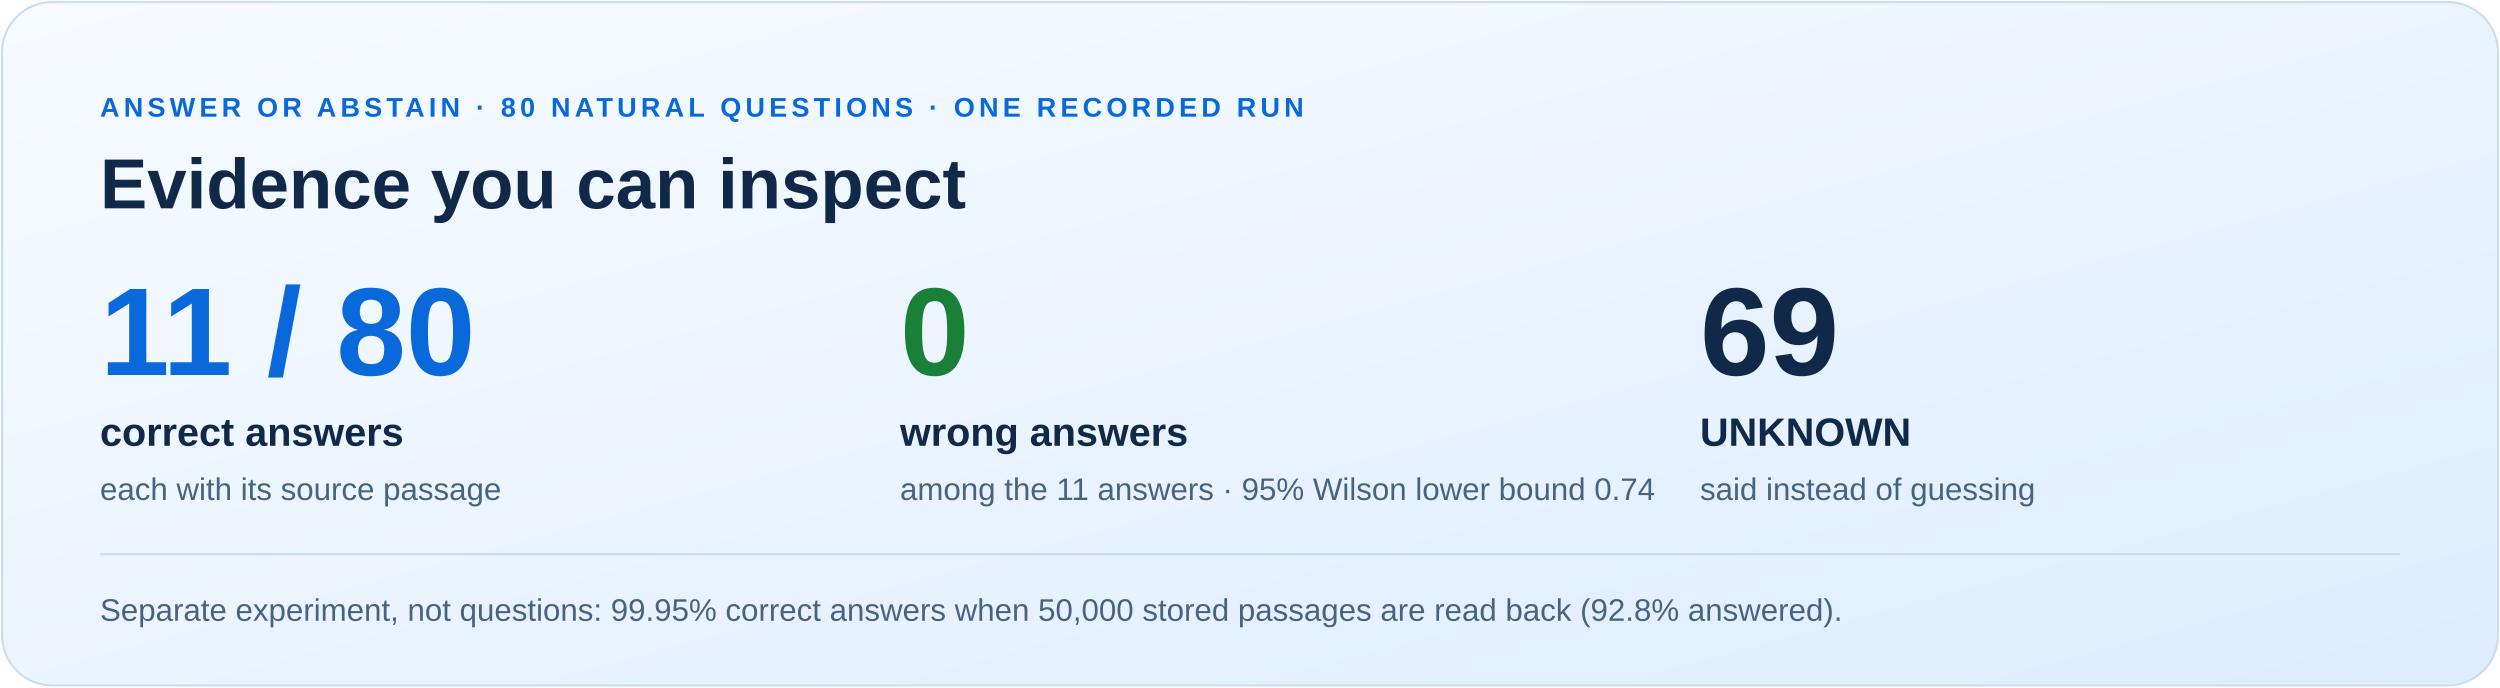
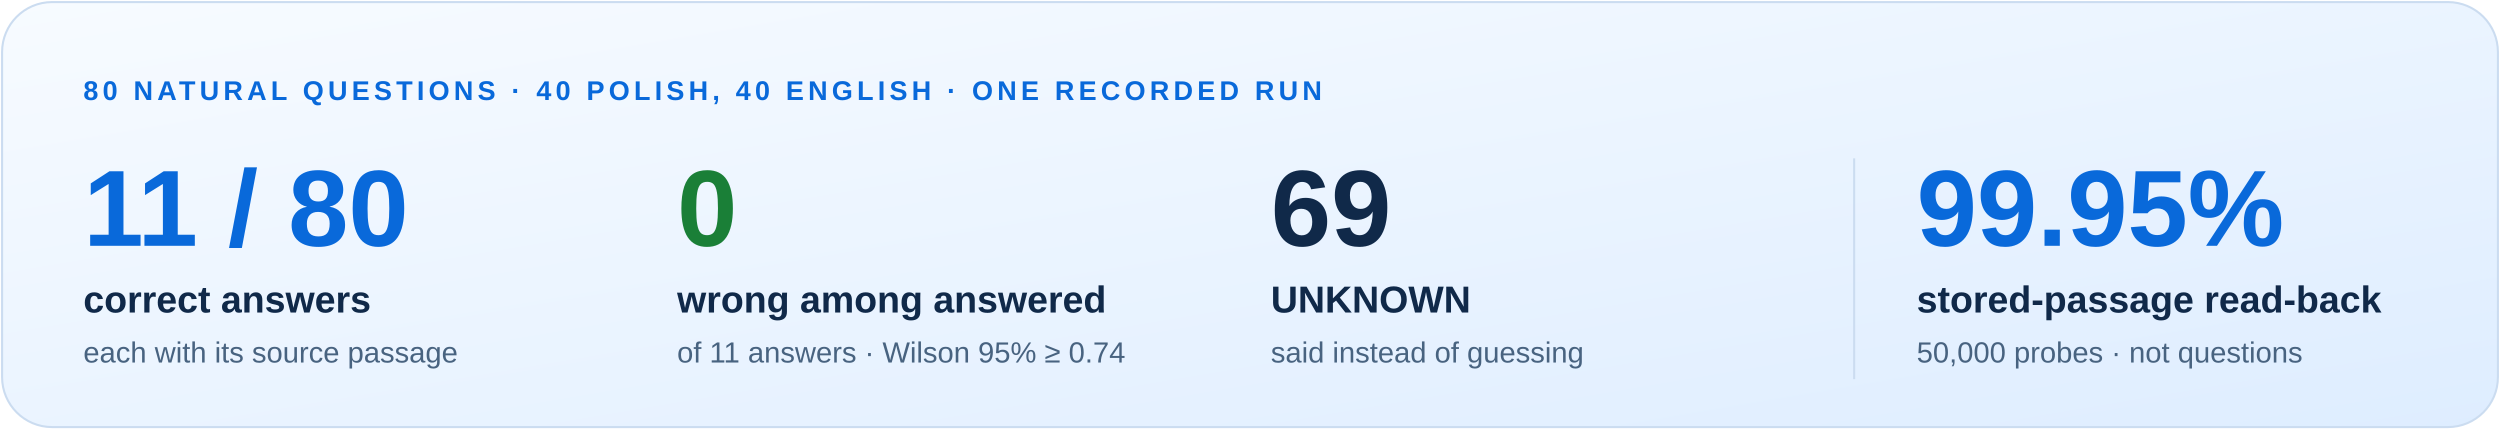
- <svg xmlns="http://www.w3.org/2000/svg" width="1200" height="330" viewBox="0 0 1200 330" role="img" aria-labelledby="t d">
+ <svg xmlns="http://www.w3.org/2000/svg" width="1200" height="206" viewBox="0 0 1200 206" role="img" aria-labelledby="t d">
  <style>
text{font-family:Arial,Helvetica,sans-serif;fill:#102949}
.mono{font-family:ui-monospace,Consolas,"DejaVu Sans Mono",monospace;fill:#486380}
.kick{font-size:13px;font-weight:700;letter-spacing:2px;fill:#0969da}
.mut{fill:#486380}.b{font-weight:700}
</style>
  <defs>
    <linearGradient id="bg" x2="1" y2="1">
      <stop stop-color="#f7fbff" />
      <stop offset="1" stop-color="#deedff" />
    </linearGradient>
    <clipPath id="card">
-       <rect x="1" y="1" width="1198" height="328" rx="24" />
+       <rect x="1" y="1" width="1198" height="204" rx="24" />
    </clipPath>
  </defs>
-   <rect x="1" y="1" width="1198" height="328" rx="24" fill="url(#bg)" stroke="#cbdcf0" />
-   <text class="kick" x="48" y="56">ANSWER OR ABSTAIN · 80 NATURAL QUESTIONS · ONE RECORDED RUN</text>
-   <text x="48" y="100" font-size="34" class="b">Evidence you can inspect</text>
-   <text x="48" y="180" font-size="60" class="b" style="fill:#0969da">11 / 80</text>
-   <text x="48" y="214" font-size="19" class="b">correct answers</text>
-   <text x="48" y="240" font-size="15" class="mut">each with its source passage</text>
-   <text x="432" y="180" font-size="60" class="b" style="fill:#1a7f37">0</text>
-   <text x="432" y="214" font-size="19" class="b">wrong answers</text>
-   <text x="432" y="240" font-size="15" class="mut">among the 11 answers · 95% Wilson lower bound 0.74</text>
-   <text x="816" y="180" font-size="60" class="b" style="fill:#102949">69</text>
-   <text x="816" y="214" font-size="19" class="b">UNKNOWN</text>
-   <text x="816" y="240" font-size="15" class="mut">said instead of guessing</text>
-   <path d="M48 266H1152" stroke="#cbdcf0" />
-   <text x="48" y="298" font-size="15" class="mut">Separate experiment, not questions: 99.95% correct answers when 50,000 stored passages are read back (92.8% answered).</text>
+   <rect x="1" y="1" width="1198" height="204" rx="24" fill="url(#bg)" stroke="#cbdcf0" />
+   <text class="kick" x="40" y="48">80 NATURAL QUESTIONS · 40 POLISH, 40 ENGLISH · ONE RECORDED RUN</text>
+   <text x="40" y="118" font-size="52" class="b" style="fill:#0969da">11 / 80</text>
+   <text x="40" y="150" font-size="18" class="b">correct answers</text>
+   <text x="40" y="174" font-size="14" class="mut">each with its source passage</text>
+   <text x="325" y="118" font-size="52" class="b" style="fill:#1a7f37">0</text>
+   <text x="325" y="150" font-size="18" class="b">wrong among answered</text>
+   <text x="325" y="174" font-size="14" class="mut">of 11 answers · Wilson 95% ≥ 0.74</text>
+   <text x="610" y="118" font-size="52" class="b" style="fill:#102949">69</text>
+   <text x="610" y="150" font-size="18" class="b">UNKNOWN</text>
+   <text x="610" y="174" font-size="14" class="mut">said instead of guessing</text>
+   <path d="M890 76V182" stroke="#cbdcf0" />
+   <text x="920" y="118" font-size="52" class="b" style="fill:#0969da">99.95%</text>
+   <text x="920" y="150" font-size="18" class="b">stored-passage read-back</text>
+   <text x="920" y="174" font-size="14" class="mut">50,000 probes · not questions</text>
</svg>
